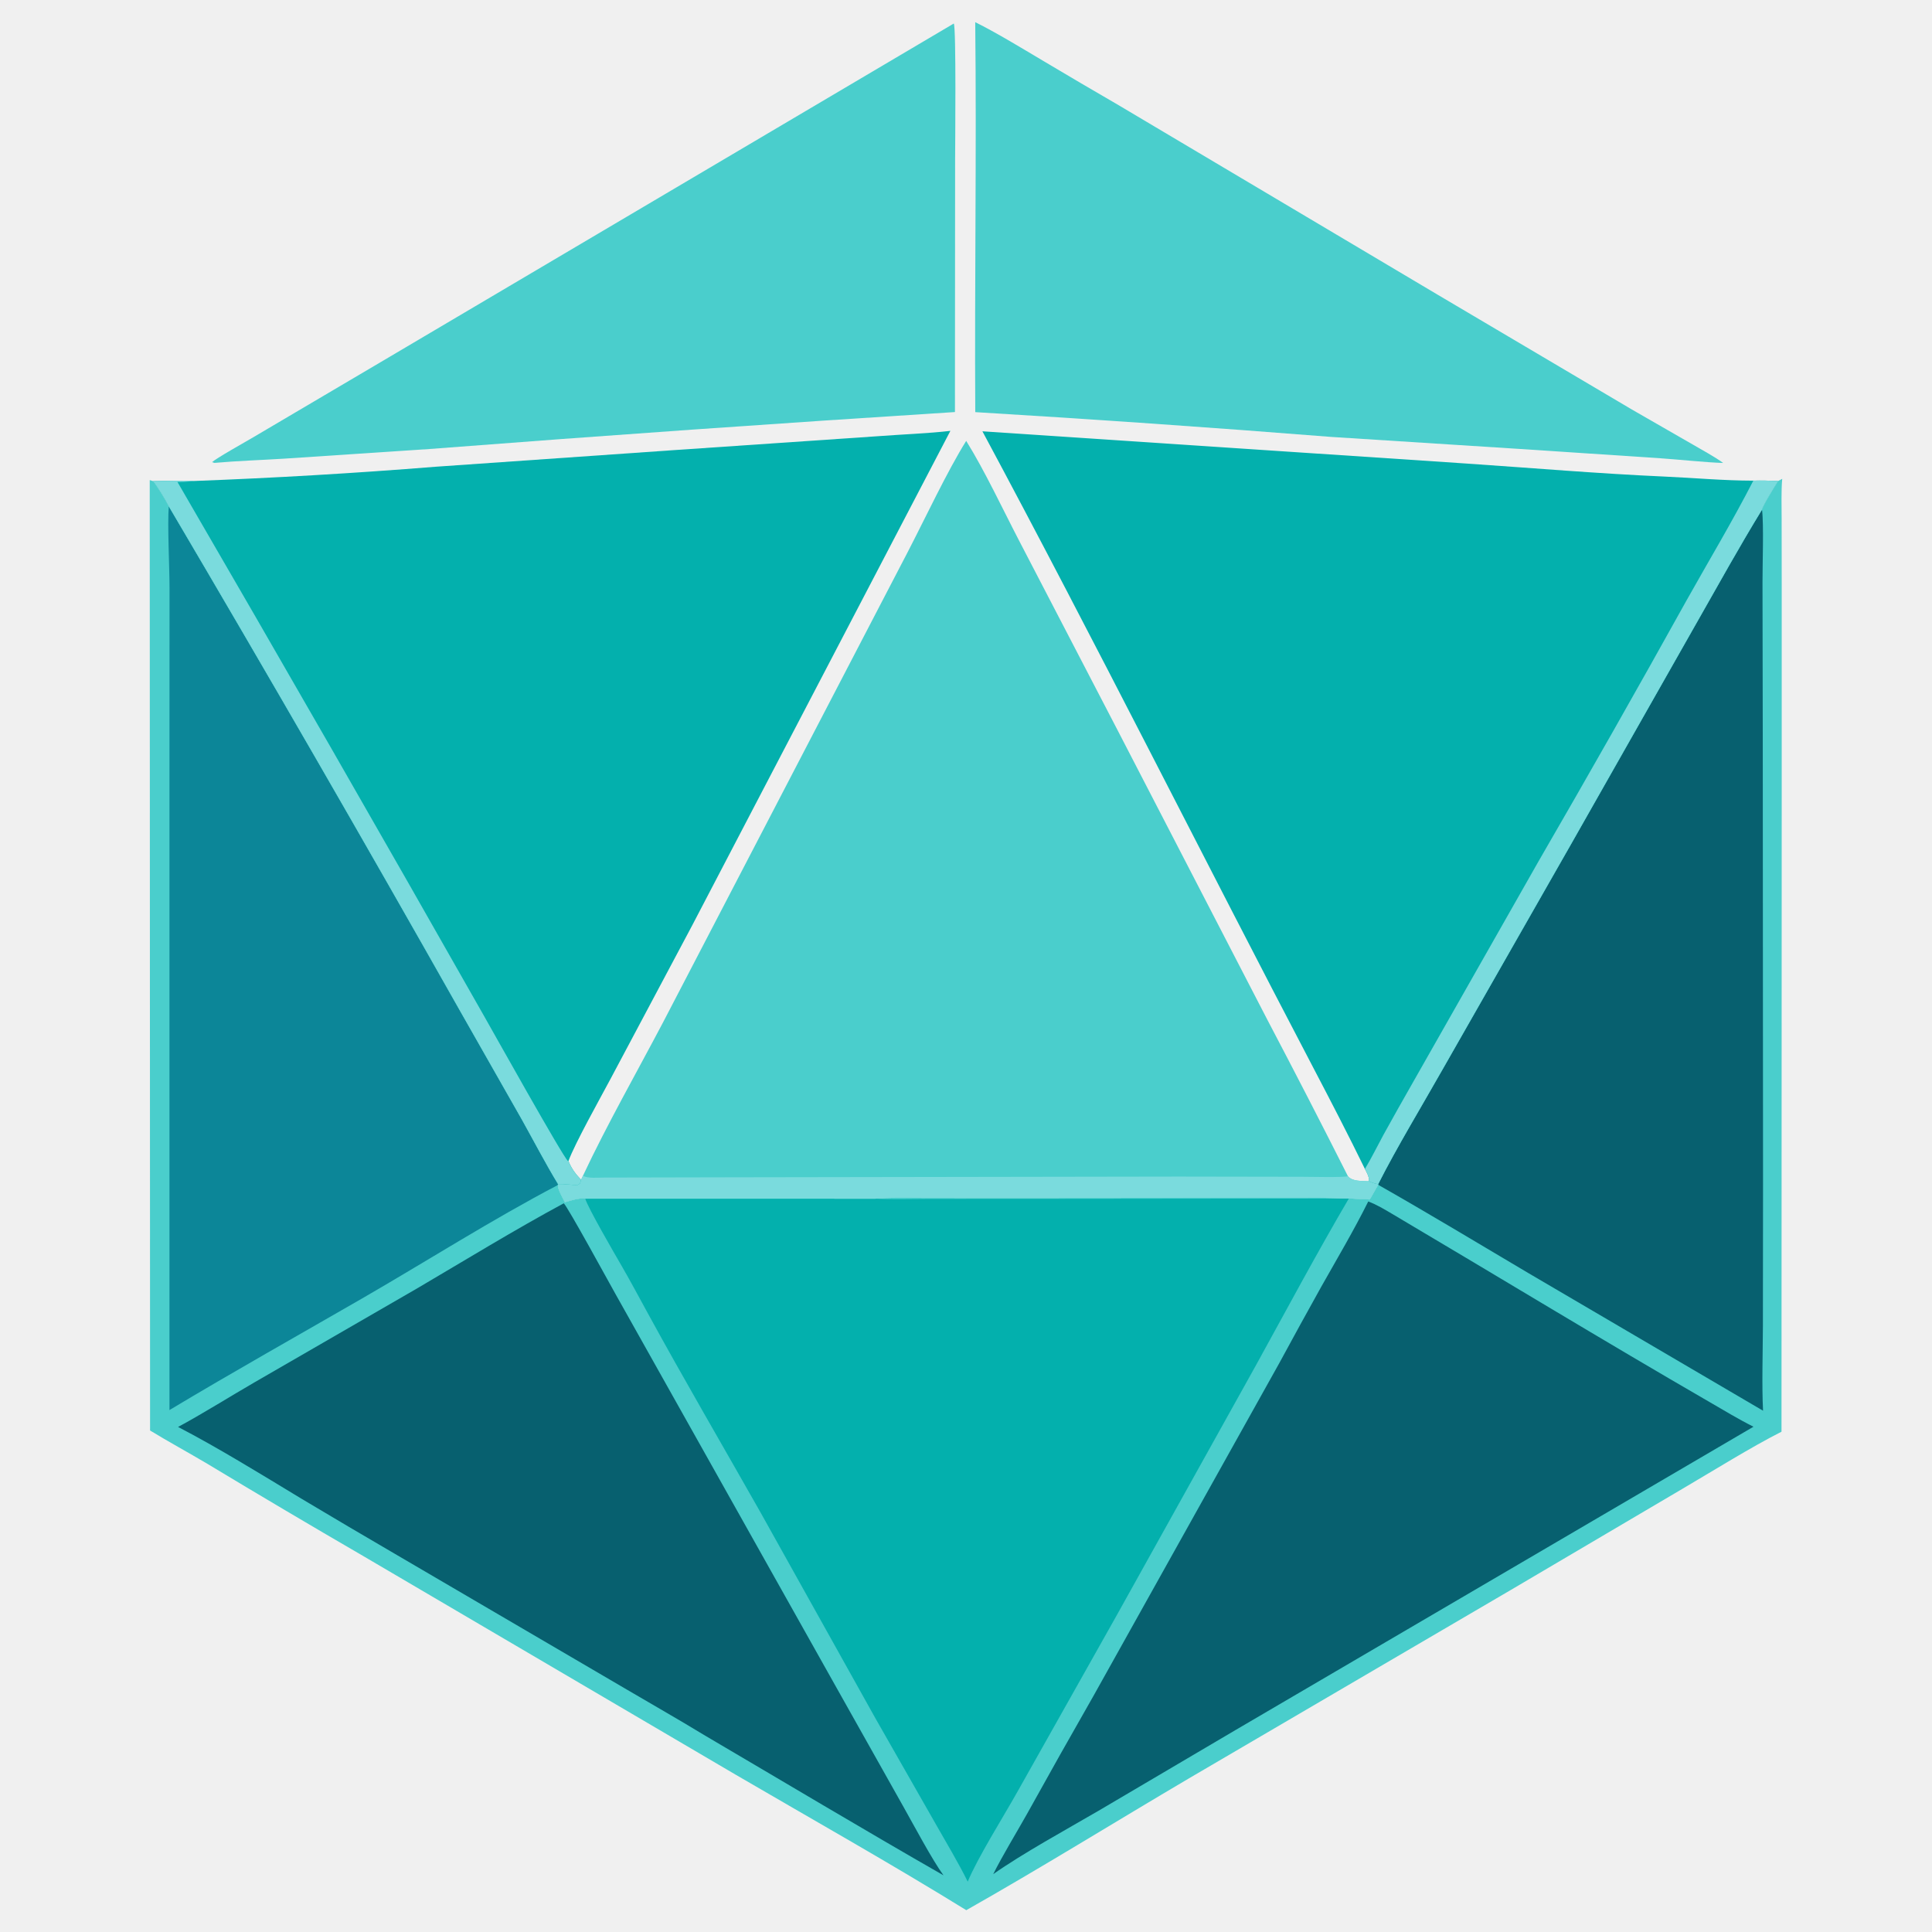
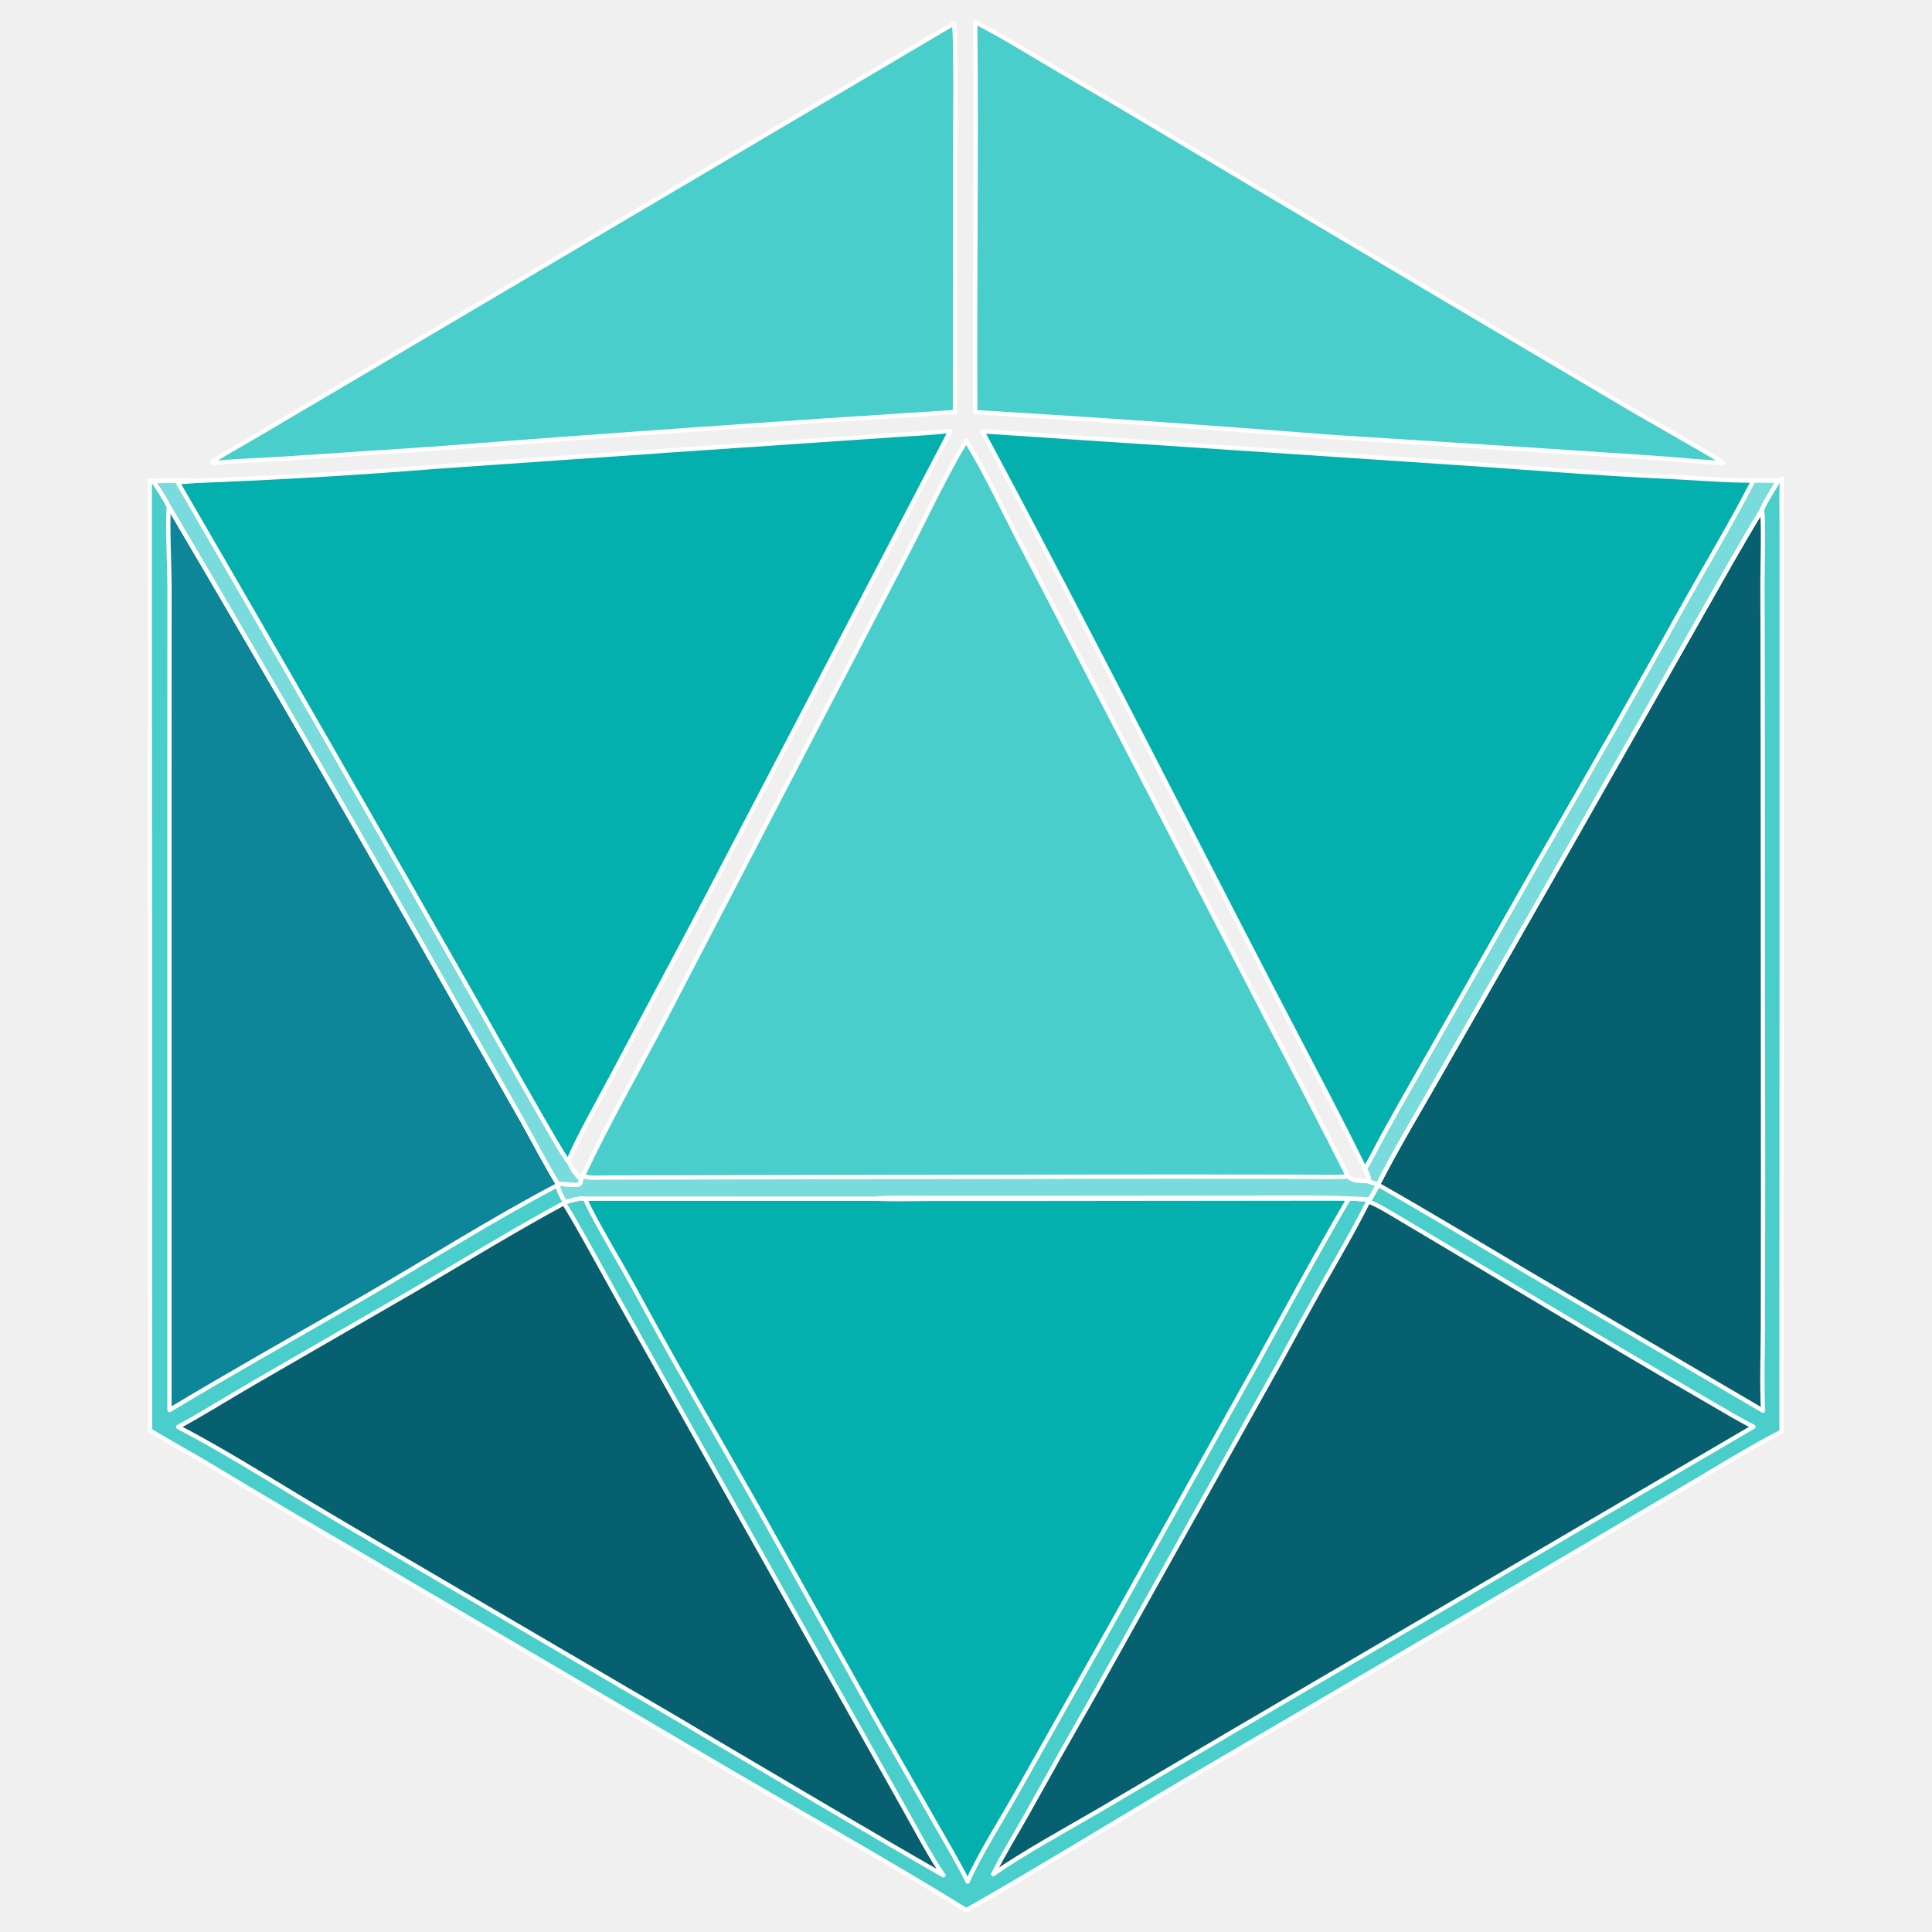
<svg xmlns="http://www.w3.org/2000/svg" width="1024" height="1024" viewBox="62 68 900 900">
-   <path fill="#4ACECC" d="M890.345 292.07L892.226 291.041C891.724 296.385 891.95 303.992 891.955 309.581L891.993 340.494L891.991 439.433L891.893 734.944C877.924 742.011 859.543 753.444 845.667 761.592L765.778 808.679L615.918 896.397C581.714 916.551 546.528 938.373 512.129 957.836C477.627 936.497 439.817 915.222 404.681 894.708L230.981 792.731C206.726 778.645 182.587 764.359 158.568 749.876C149.81 744.683 140.528 739.641 131.909 734.378L131.748 291.656L133.329 292.117C135.516 294.992 138.948 300.564 140.62 303.867C186.451 381.586 231.564 459.726 275.954 538.278L305.108 589.549C310.441 599.074 316.362 610.468 321.949 619.589L321.862 620.046C321.989 622.46 323.983 625.719 325.15 628.037C327.656 627.294 332.093 625.865 334.628 626.375L469.739 626.4C473.678 625.749 489.128 626.026 494.06 626.032L542.536 626.047L636.228 625.969C657.46 625.952 678.904 625.482 700.063 626.767C700.581 626.086 703.175 621.249 704.015 619.929L703.987 619.646C712.407 602.954 724.483 582.979 733.834 566.459L794.069 460.853L852.829 357.285C862.802 339.777 872.261 322.624 882.815 305.413C883.195 303.51 888.895 294.393 890.345 292.07Z" />
-   <path fill="#03B0AD" d="M334.628 626.375L469.739 626.4C477.231 626.806 487.659 626.497 495.32 626.497L543.399 626.484L690.338 626.327C675.759 651.124 660.994 678.732 647.035 704.062L582.179 820.535L535.683 903.157C529.462 914.216 517.391 933.467 512.803 944.543C508.617 936.033 502.769 926.268 497.98 917.843L469.825 868.487L416.233 772.458C398.716 741.53 380.691 710.707 363.65 679.542C359.706 672.328 355.289 664.066 351.235 657.093C348.249 651.956 335.81 630.535 334.628 626.375Z" />
-   <path fill="#0C8698" d="M140.946 724.86L140.943 434.014L140.972 342.107C140.969 331.999 139.938 312.69 140.62 303.867C186.451 381.586 231.564 459.726 275.954 538.278L305.108 589.549C310.441 599.074 316.362 610.468 321.949 619.589L321.862 620.046C291.872 635.712 260.254 655.812 230.731 672.847C200.872 690.077 170.439 707.162 140.946 724.86Z" />
-   <path fill="#07606F" d="M882.815 305.413C883.686 312.175 883.019 331.029 883.042 339.185L883.166 412.558L883.292 619.398L883.229 685.712C883.186 697.724 882.691 713.396 883.296 725.165L774.009 661.073C750.505 647.166 727.827 633.451 704.015 619.929L703.987 619.646C712.407 602.954 724.483 582.979 733.834 566.459L794.069 460.853L852.829 357.285C862.802 339.777 872.261 322.624 882.815 305.413Z" />
-   <path fill="#07606F" d="M324.618 628.551C326.479 630.165 345.92 665.862 348.707 670.78L450.289 851.727L483.013 909.946C487.624 918.117 496.28 934.426 501.52 941.607C464.227 920.255 426.396 897.623 389.304 875.83C377.877 868.843 365.71 861.974 354.107 855.127L246.827 792.349C231.913 783.66 217.048 774.889 202.231 766.037C184.428 755.265 163.441 742.316 144.954 732.723C155.883 726.877 169.584 718.279 180.645 711.897L256.281 668.201C278.337 655.236 302.206 640.619 324.618 628.551Z" />
-   <path fill="#07606F" d="M699.385 627.694C703.128 629.073 707.019 631.398 710.473 633.442C759.828 662.651 808.824 692.465 858.471 721.179C865.237 725.093 871.836 729.123 878.838 732.622L637.368 874.029L573.566 911.623C558.706 920.276 538.411 931.387 524.687 941.047C528.829 932.67 535.601 921.588 540.322 913.18C550.577 894.682 560.954 876.253 571.452 857.891L657.934 703.012C664.366 691.125 670.874 679.28 677.457 667.477C684.877 654.326 692.659 641.194 699.385 627.694Z" />
-   <path fill="#4ACECC" d="M512.092 273.384C520.776 287.344 529.312 305.614 537.112 320.583L582.851 408.612L652.401 543.078C665.115 567.255 677.624 591.539 689.926 615.928C691.997 618.436 696.335 618.065 699.548 618.269C701.42 619.001 702.038 619.234 703.987 619.646L704.015 619.929C703.175 621.249 700.581 626.086 700.063 626.767C678.904 625.482 657.46 625.952 636.228 625.969L542.536 626.047L494.06 626.032C489.128 626.026 473.678 625.749 469.739 626.4L334.628 626.375C332.093 625.865 327.656 627.294 325.15 628.037C323.983 625.719 321.989 622.46 321.862 620.046L321.949 619.589C325.41 619.399 327.477 620.114 331.195 619.945C332.644 618.963 332.032 619.619 332.681 617.57L333.594 615.648C344.596 592.185 358.796 567.217 370.903 544.205L434.769 421.426L484.905 325.05C492.86 309.707 503.296 287.442 512.092 273.384Z" />
-   <path fill="#7ADBDD" d="M333.594 615.648C335.325 617.064 340.856 616.562 343.379 616.554C363.651 616.49 383.925 616.464 404.199 616.426L611.198 616.095L668.861 616.192C671.929 616.194 687.807 616.57 689.926 615.928C691.997 618.436 696.335 618.065 699.548 618.269C701.42 619.001 702.038 619.234 703.987 619.646L704.015 619.929C703.175 621.249 700.581 626.086 700.063 626.767C678.904 625.482 657.46 625.952 636.228 625.969L542.536 626.047L494.06 626.032C489.128 626.026 473.678 625.749 469.739 626.4L334.628 626.375C332.093 625.865 327.656 627.294 325.15 628.037C323.983 625.719 321.989 622.46 321.862 620.046L321.949 619.589C325.41 619.399 327.477 620.114 331.195 619.945C332.644 618.963 332.032 619.619 332.681 617.57L333.594 615.648Z" />
-   <path fill="#03B0AD" d="M519.643 268.92L745.179 283.941C775.98 286.021 806.547 288.639 837.426 290.007C851.472 290.629 864.451 291.881 878.773 291.907C882.773 291.785 886.338 291.918 890.345 292.07C888.895 294.393 883.195 303.51 882.815 305.413C872.261 322.624 862.802 339.777 852.829 357.285L794.069 460.853L733.834 566.459C724.483 582.979 712.407 602.954 703.987 619.646C702.038 619.234 701.42 619.001 699.548 618.269L699.758 617.684C699.603 615.667 698.748 614.372 697.834 612.551C690.211 596.939 682.231 581.521 674.17 566.131C622.418 467.332 572.383 367.167 519.643 268.92Z" />
-   <path fill="#7ADBDD" d="M878.773 291.907C882.773 291.785 886.338 291.918 890.345 292.07C888.895 294.393 883.195 303.51 882.815 305.413C872.261 322.624 862.802 339.777 852.829 357.285L794.069 460.853L733.834 566.459C724.483 582.979 712.407 602.954 703.987 619.646C702.038 619.234 701.42 619.001 699.548 618.269L699.758 617.684C699.603 615.667 698.748 614.372 697.834 612.551C700.616 607.977 703.797 601.543 706.414 596.737C710.903 588.618 715.449 580.53 720.052 572.474L778.665 469.307C801.982 429.068 824.931 388.616 847.509 347.958C858.234 328.828 868.7 311.469 878.773 291.907Z" />
-   <path fill="#03B0AD" d="M152.226 292.067C189.834 290.654 227.408 288.44 264.921 285.427L376.603 277.641L471.976 271.132C482.077 270.364 494.925 269.876 504.726 268.709L384.33 499.314L346.387 570.631C341.639 579.546 329.951 600.374 326.79 608.871C328.293 612.443 330.028 614.821 332.681 617.57C332.032 619.619 332.644 618.963 331.195 619.945C327.477 620.114 325.41 619.399 321.949 619.589C316.362 610.468 310.441 599.074 305.108 589.549L275.954 538.278C231.564 459.726 186.451 381.586 140.62 303.867C138.948 300.564 135.516 294.992 133.329 292.117C138.593 292.071 147.213 291.739 152.226 292.067Z" />
-   <path fill="#7ADBDD" d="M133.329 292.117C138.593 292.071 147.213 291.739 152.226 292.067C149.206 292.411 147.668 292.493 144.665 292.508C192.699 375.195 240.31 458.126 287.496 541.3C291.424 548.165 324.075 606.674 326.552 608.821L326.79 608.871C328.293 612.443 330.028 614.821 332.681 617.57C332.032 619.619 332.644 618.963 331.195 619.945C327.477 620.114 325.41 619.399 321.949 619.589C316.362 610.468 310.441 599.074 305.108 589.549L275.954 538.278C231.564 459.726 186.451 381.586 140.62 303.867C138.948 300.564 135.516 294.992 133.329 292.117Z" />
-   <path fill="#4ACECC" d="M516.299 78.328C526.041 83.148 538.212 90.562 547.69 96.198C559.486 103.224 571.323 110.18 583.202 117.065L731.595 205.214L822.221 258.784L850.671 275.142C854.658 277.457 861.254 281.074 864.719 283.669C856.315 283.403 844.221 282.074 835.422 281.476L769.958 277.138L682.044 271.527C626.84 267.153 571.595 263.306 516.318 259.986C515.966 199.591 516.958 138.485 516.299 78.328Z" />
-   <path fill="#4ACECC" d="M506.308 78.961C507.482 80.44 506.942 136.547 506.927 142.264L506.848 259.949C425.244 265.125 343.677 270.863 262.152 277.161L194.501 281.651C183.682 282.324 172.658 282.686 161.884 283.635L160.831 283.289C162.107 281.813 176.852 273.545 179.886 271.751L239.124 236.812L506.308 78.961Z" />
+   <path fill="#4ACECC" stroke="white" stroke-width="2" stroke-linejoin="round" d="M890.345 292.07L892.226 291.041C891.724 296.385 891.95 303.992 891.955 309.581L891.993 340.494L891.991 439.433L891.893 734.944C877.924 742.011 859.543 753.444 845.667 761.592L765.778 808.679L615.918 896.397C581.714 916.551 546.528 938.373 512.129 957.836C477.627 936.497 439.817 915.222 404.681 894.708L230.981 792.731C206.726 778.645 182.587 764.359 158.568 749.876C149.81 744.683 140.528 739.641 131.909 734.378L131.748 291.656L133.329 292.117C135.516 294.992 138.948 300.564 140.62 303.867C186.451 381.586 231.564 459.726 275.954 538.278L305.108 589.549C310.441 599.074 316.362 610.468 321.949 619.589L321.862 620.046C321.989 622.46 323.983 625.719 325.15 628.037C327.656 627.294 332.093 625.865 334.628 626.375L469.739 626.4C473.678 625.749 489.128 626.026 494.06 626.032L542.536 626.047L636.228 625.969C657.46 625.952 678.904 625.482 700.063 626.767C700.581 626.086 703.175 621.249 704.015 619.929L703.987 619.646C712.407 602.954 724.483 582.979 733.834 566.459L794.069 460.853L852.829 357.285C862.802 339.777 872.261 322.624 882.815 305.413C883.195 303.51 888.895 294.393 890.345 292.07Z" />
+   <path fill="#03B0AD" stroke="white" stroke-width="2" stroke-linejoin="round" d="M334.628 626.375L469.739 626.4C477.231 626.806 487.659 626.497 495.32 626.497L543.399 626.484L690.338 626.327C675.759 651.124 660.994 678.732 647.035 704.062L582.179 820.535L535.683 903.157C529.462 914.216 517.391 933.467 512.803 944.543C508.617 936.033 502.769 926.268 497.98 917.843L469.825 868.487L416.233 772.458C398.716 741.53 380.691 710.707 363.65 679.542C359.706 672.328 355.289 664.066 351.235 657.093C348.249 651.956 335.81 630.535 334.628 626.375Z" />
+   <path fill="#0C8698" stroke="white" stroke-width="2" stroke-linejoin="round" d="M140.946 724.86L140.943 434.014L140.972 342.107C140.969 331.999 139.938 312.69 140.62 303.867C186.451 381.586 231.564 459.726 275.954 538.278L305.108 589.549C310.441 599.074 316.362 610.468 321.949 619.589L321.862 620.046C291.872 635.712 260.254 655.812 230.731 672.847C200.872 690.077 170.439 707.162 140.946 724.86Z" />
+   <path fill="#07606F" stroke="white" stroke-width="2" stroke-linejoin="round" d="M882.815 305.413C883.686 312.175 883.019 331.029 883.042 339.185L883.166 412.558L883.292 619.398L883.229 685.712C883.186 697.724 882.691 713.396 883.296 725.165L774.009 661.073C750.505 647.166 727.827 633.451 704.015 619.929L703.987 619.646C712.407 602.954 724.483 582.979 733.834 566.459L794.069 460.853L852.829 357.285C862.802 339.777 872.261 322.624 882.815 305.413Z" />
+   <path fill="#07606F" stroke="white" stroke-width="2" stroke-linejoin="round" d="M324.618 628.551C326.479 630.165 345.92 665.862 348.707 670.78L450.289 851.727L483.013 909.946C487.624 918.117 496.28 934.426 501.52 941.607C464.227 920.255 426.396 897.623 389.304 875.83C377.877 868.843 365.71 861.974 354.107 855.127L246.827 792.349C231.913 783.66 217.048 774.889 202.231 766.037C184.428 755.265 163.441 742.316 144.954 732.723C155.883 726.877 169.584 718.279 180.645 711.897L256.281 668.201C278.337 655.236 302.206 640.619 324.618 628.551Z" />
+   <path fill="#07606F" stroke="white" stroke-width="2" stroke-linejoin="round" d="M699.385 627.694C703.128 629.073 707.019 631.398 710.473 633.442C759.828 662.651 808.824 692.465 858.471 721.179C865.237 725.093 871.836 729.123 878.838 732.622L637.368 874.029L573.566 911.623C558.706 920.276 538.411 931.387 524.687 941.047C528.829 932.67 535.601 921.588 540.322 913.18C550.577 894.682 560.954 876.253 571.452 857.891L657.934 703.012C664.366 691.125 670.874 679.28 677.457 667.477C684.877 654.326 692.659 641.194 699.385 627.694Z" />
+   <path fill="#4ACECC" stroke="white" stroke-width="2" stroke-linejoin="round" d="M512.092 273.384C520.776 287.344 529.312 305.614 537.112 320.583L582.851 408.612L652.401 543.078C665.115 567.255 677.624 591.539 689.926 615.928C691.997 618.436 696.335 618.065 699.548 618.269C701.42 619.001 702.038 619.234 703.987 619.646L704.015 619.929C703.175 621.249 700.581 626.086 700.063 626.767C678.904 625.482 657.46 625.952 636.228 625.969L542.536 626.047L494.06 626.032C489.128 626.026 473.678 625.749 469.739 626.4L334.628 626.375C332.093 625.865 327.656 627.294 325.15 628.037C323.983 625.719 321.989 622.46 321.862 620.046L321.949 619.589C325.41 619.399 327.477 620.114 331.195 619.945C332.644 618.963 332.032 619.619 332.681 617.57L333.594 615.648C344.596 592.185 358.796 567.217 370.903 544.205L434.769 421.426L484.905 325.05C492.86 309.707 503.296 287.442 512.092 273.384Z" />
+   <path fill="#7ADBDD" stroke="white" stroke-width="2" stroke-linejoin="round" d="M333.594 615.648C335.325 617.064 340.856 616.562 343.379 616.554C363.651 616.49 383.925 616.464 404.199 616.426L611.198 616.095L668.861 616.192C671.929 616.194 687.807 616.57 689.926 615.928C691.997 618.436 696.335 618.065 699.548 618.269C701.42 619.001 702.038 619.234 703.987 619.646L704.015 619.929C703.175 621.249 700.581 626.086 700.063 626.767C678.904 625.482 657.46 625.952 636.228 625.969L542.536 626.047L494.06 626.032C489.128 626.026 473.678 625.749 469.739 626.4L334.628 626.375C332.093 625.865 327.656 627.294 325.15 628.037C323.983 625.719 321.989 622.46 321.862 620.046L321.949 619.589C325.41 619.399 327.477 620.114 331.195 619.945C332.644 618.963 332.032 619.619 332.681 617.57L333.594 615.648Z" />
+   <path fill="#03B0AD" stroke="white" stroke-width="2" stroke-linejoin="round" d="M519.643 268.92L745.179 283.941C775.98 286.021 806.547 288.639 837.426 290.007C851.472 290.629 864.451 291.881 878.773 291.907C882.773 291.785 886.338 291.918 890.345 292.07C888.895 294.393 883.195 303.51 882.815 305.413C872.261 322.624 862.802 339.777 852.829 357.285L794.069 460.853L733.834 566.459C724.483 582.979 712.407 602.954 703.987 619.646C702.038 619.234 701.42 619.001 699.548 618.269L699.758 617.684C699.603 615.667 698.748 614.372 697.834 612.551C690.211 596.939 682.231 581.521 674.17 566.131C622.418 467.332 572.383 367.167 519.643 268.92Z" />
+   <path fill="#7ADBDD" stroke="white" stroke-width="2" stroke-linejoin="round" d="M878.773 291.907C882.773 291.785 886.338 291.918 890.345 292.07C888.895 294.393 883.195 303.51 882.815 305.413C872.261 322.624 862.802 339.777 852.829 357.285L794.069 460.853L733.834 566.459C724.483 582.979 712.407 602.954 703.987 619.646C702.038 619.234 701.42 619.001 699.548 618.269L699.758 617.684C699.603 615.667 698.748 614.372 697.834 612.551C700.616 607.977 703.797 601.543 706.414 596.737C710.903 588.618 715.449 580.53 720.052 572.474L778.665 469.307C801.982 429.068 824.931 388.616 847.509 347.958C858.234 328.828 868.7 311.469 878.773 291.907Z" />
+   <path fill="#03B0AD" stroke="white" stroke-width="2" stroke-linejoin="round" d="M152.226 292.067C189.834 290.654 227.408 288.44 264.921 285.427L376.603 277.641L471.976 271.132C482.077 270.364 494.925 269.876 504.726 268.709L384.33 499.314L346.387 570.631C341.639 579.546 329.951 600.374 326.79 608.871C328.293 612.443 330.028 614.821 332.681 617.57C332.032 619.619 332.644 618.963 331.195 619.945C327.477 620.114 325.41 619.399 321.949 619.589C316.362 610.468 310.441 599.074 305.108 589.549L275.954 538.278C231.564 459.726 186.451 381.586 140.62 303.867C138.948 300.564 135.516 294.992 133.329 292.117C138.593 292.071 147.213 291.739 152.226 292.067Z" />
+   <path fill="#7ADBDD" stroke="white" stroke-width="2" stroke-linejoin="round" d="M133.329 292.117C138.593 292.071 147.213 291.739 152.226 292.067C149.206 292.411 147.668 292.493 144.665 292.508C192.699 375.195 240.31 458.126 287.496 541.3C291.424 548.165 324.075 606.674 326.552 608.821L326.79 608.871C328.293 612.443 330.028 614.821 332.681 617.57C332.032 619.619 332.644 618.963 331.195 619.945C327.477 620.114 325.41 619.399 321.949 619.589C316.362 610.468 310.441 599.074 305.108 589.549L275.954 538.278C231.564 459.726 186.451 381.586 140.62 303.867C138.948 300.564 135.516 294.992 133.329 292.117Z" />
+   <path fill="#4ACECC" stroke="white" stroke-width="2" stroke-linejoin="round" d="M516.299 78.328C526.041 83.148 538.212 90.562 547.69 96.198C559.486 103.224 571.323 110.18 583.202 117.065L731.595 205.214L822.221 258.784L850.671 275.142C854.658 277.457 861.254 281.074 864.719 283.669C856.315 283.403 844.221 282.074 835.422 281.476L769.958 277.138L682.044 271.527C626.84 267.153 571.595 263.306 516.318 259.986C515.966 199.591 516.958 138.485 516.299 78.328Z" />
+   <path fill="#4ACECC" stroke="white" stroke-width="2" stroke-linejoin="round" d="M506.308 78.961C507.482 80.44 506.942 136.547 506.927 142.264L506.848 259.949C425.244 265.125 343.677 270.863 262.152 277.161L194.501 281.651C183.682 282.324 172.658 282.686 161.884 283.635L160.831 283.289C162.107 281.813 176.852 273.545 179.886 271.751L239.124 236.812L506.308 78.961Z" />
</svg>
